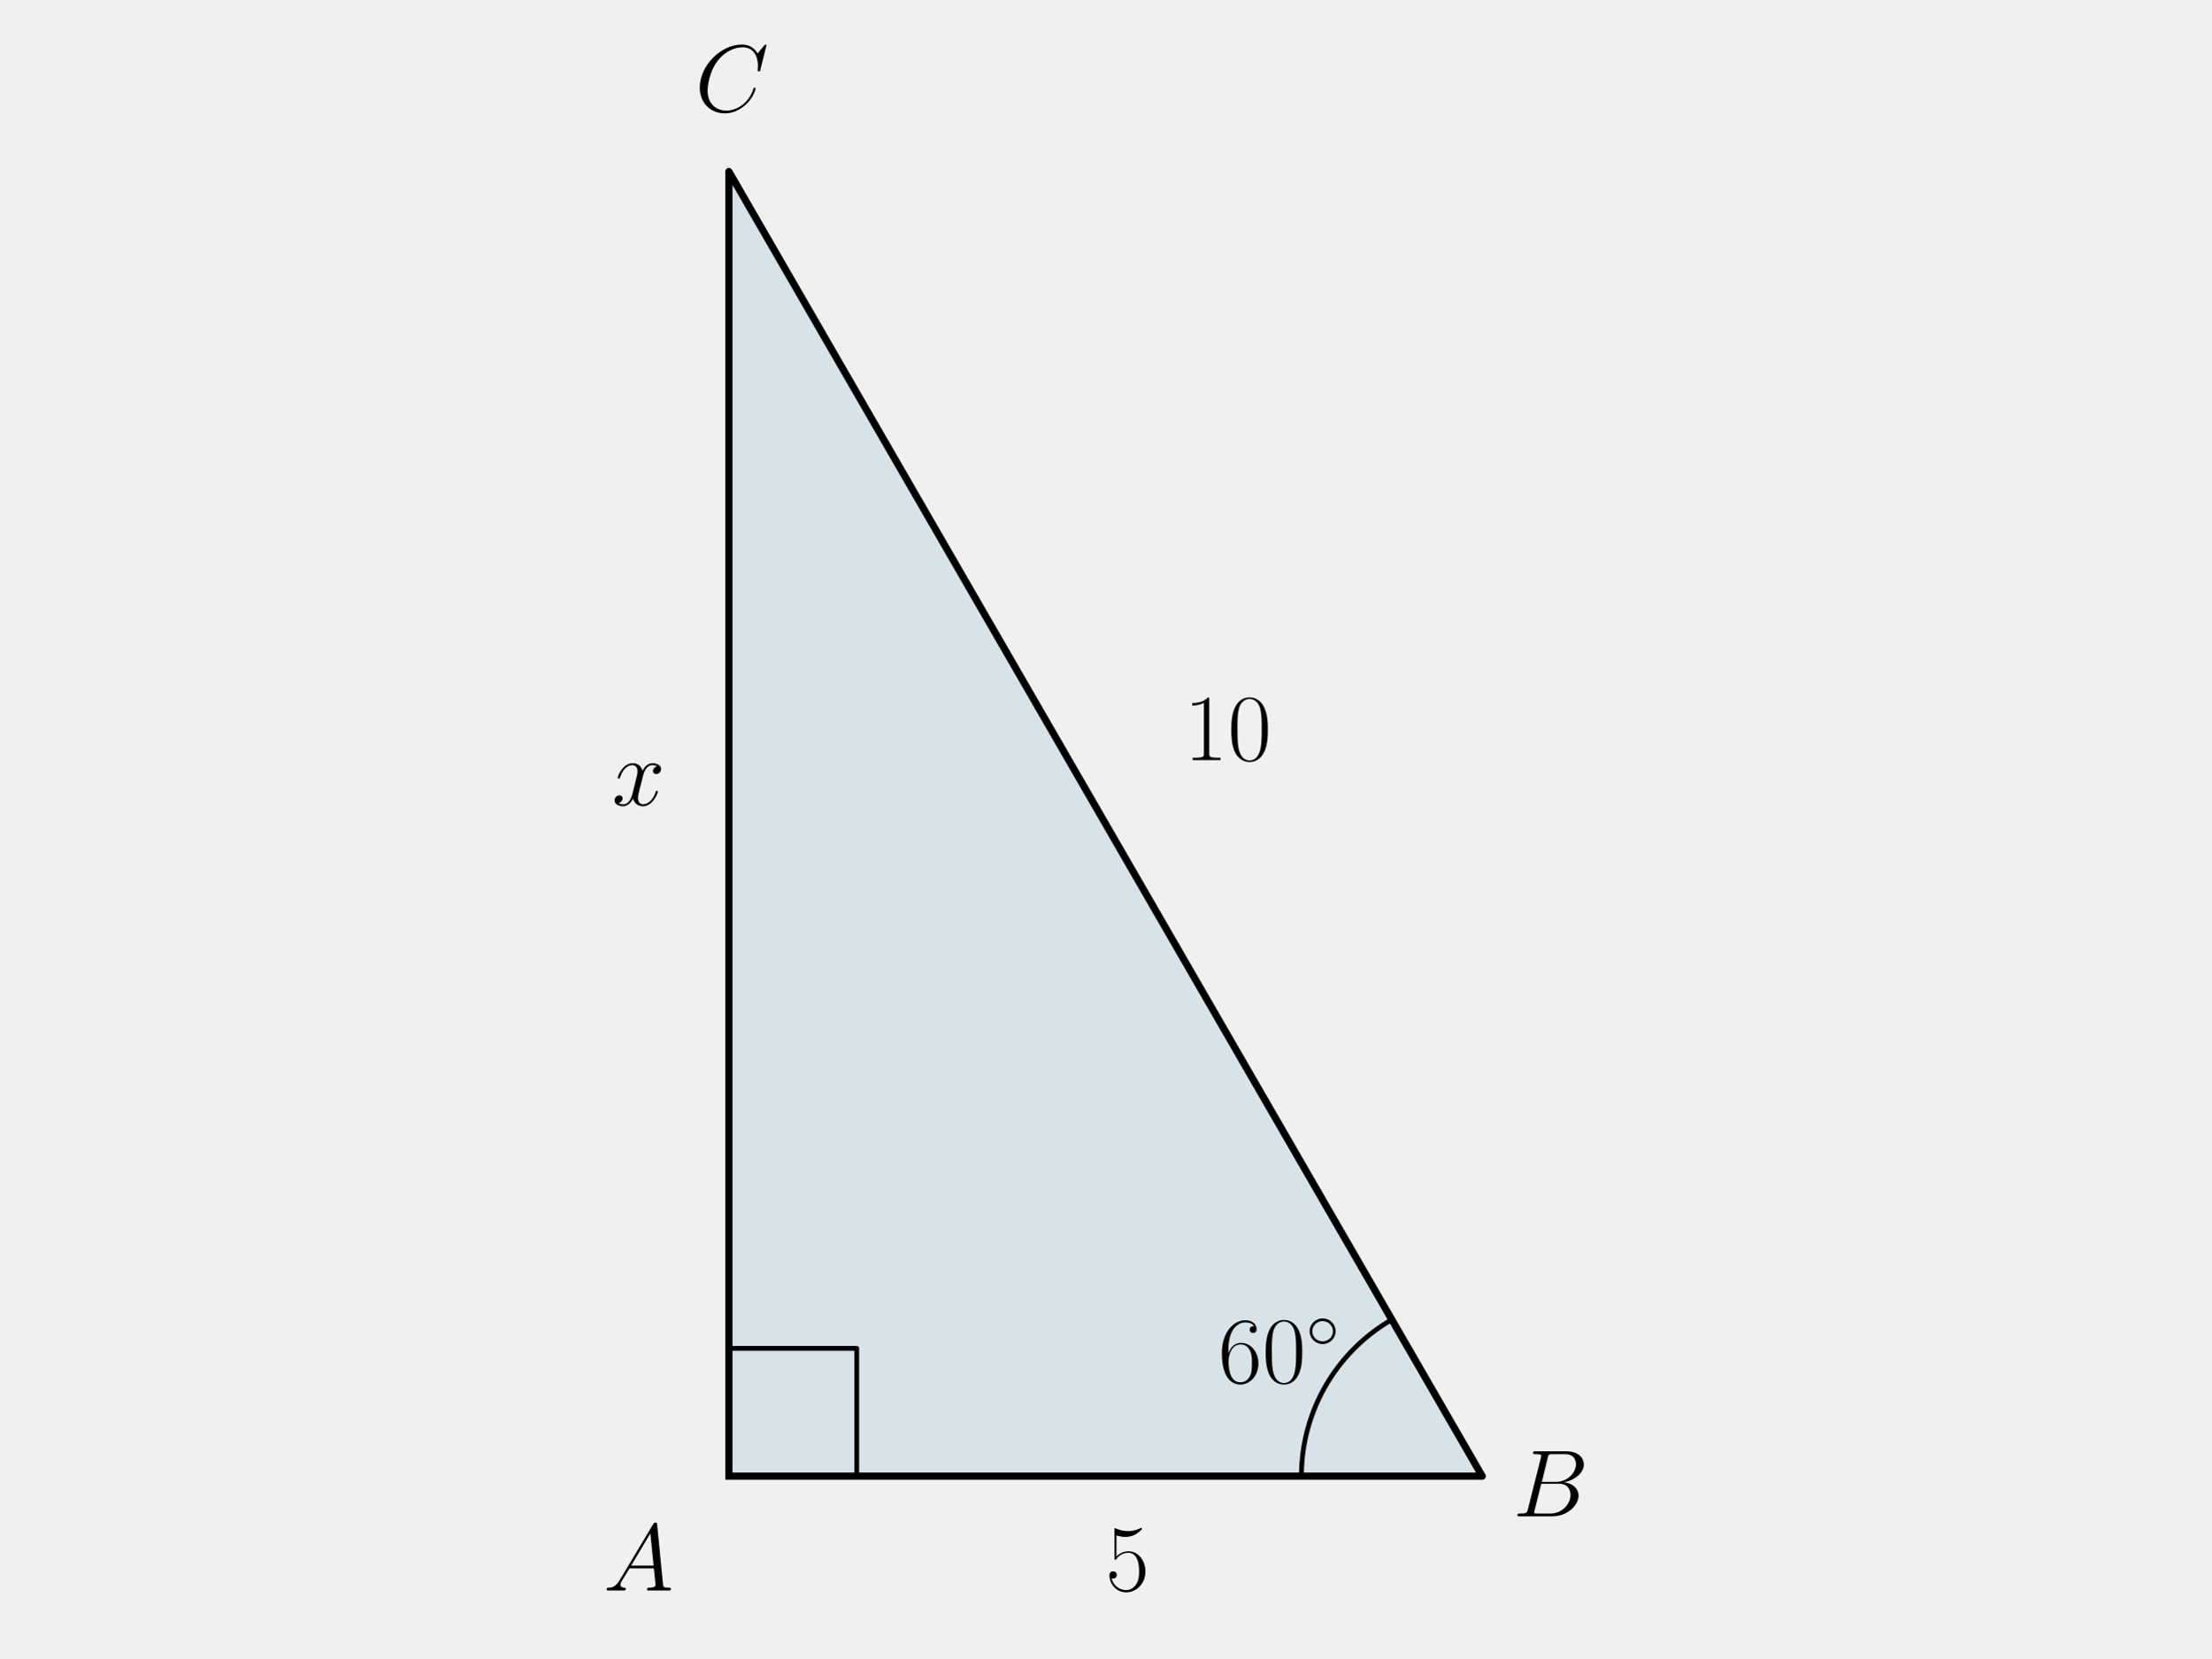
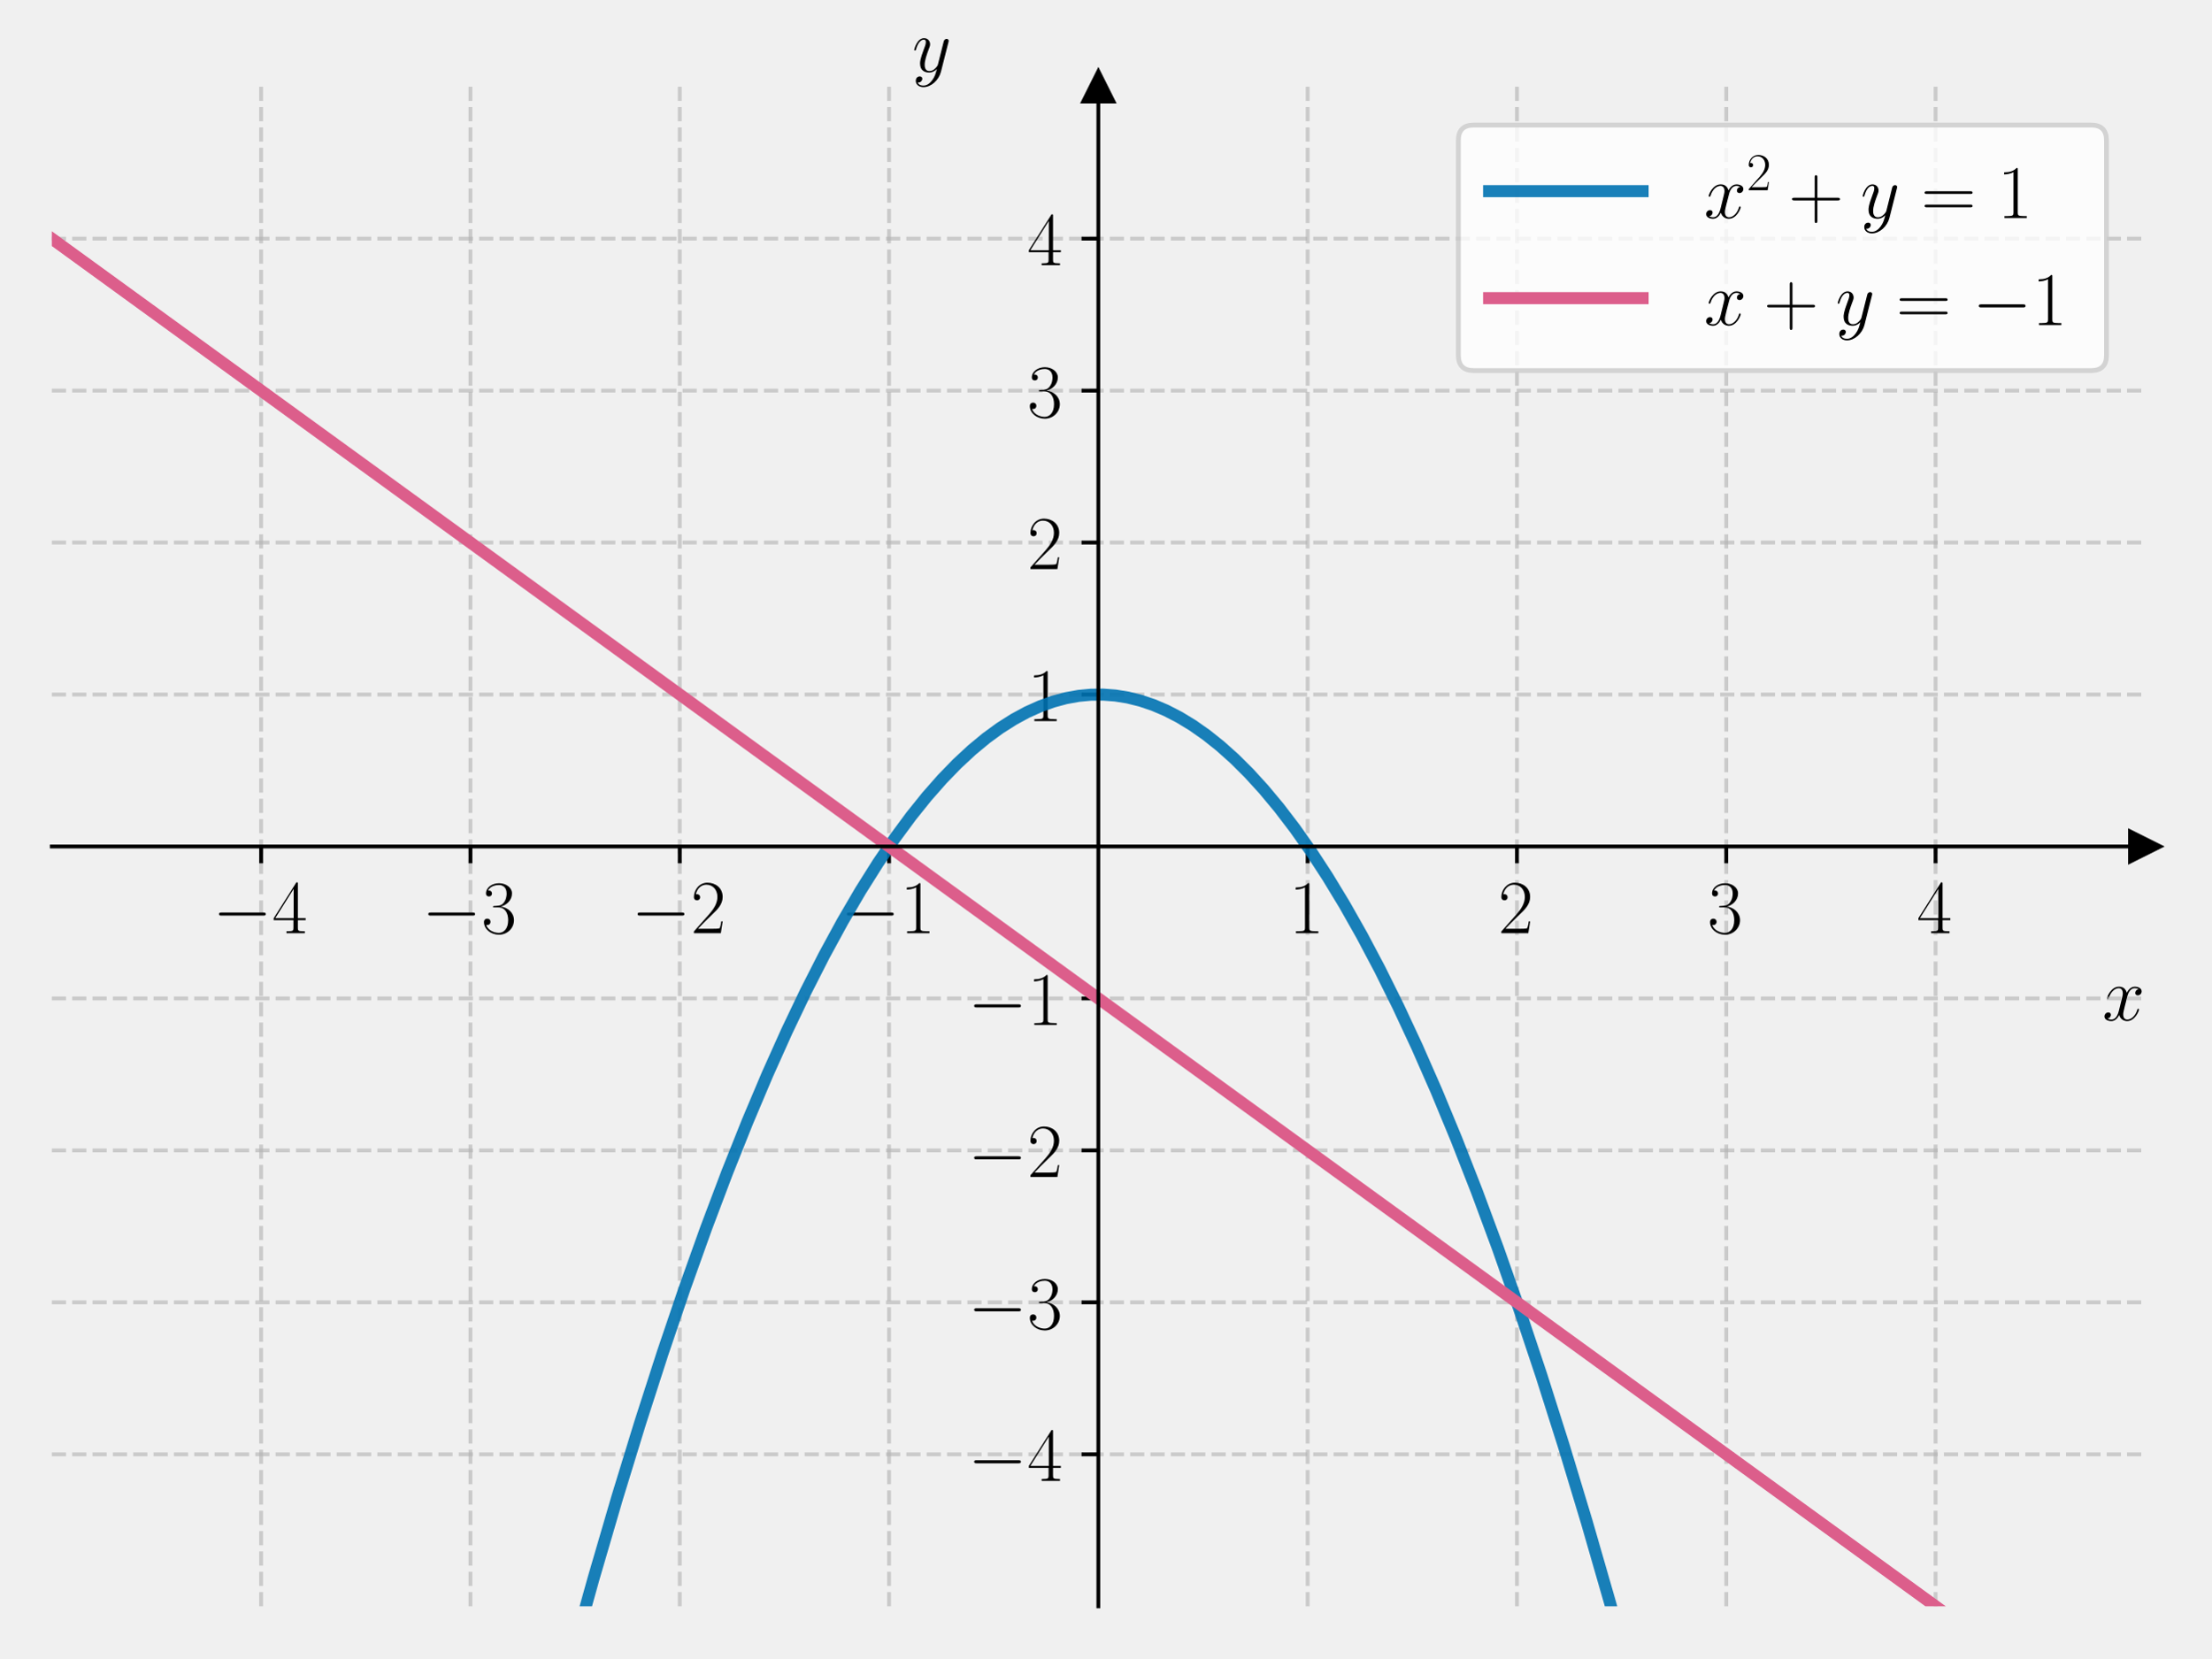
<svg xmlns="http://www.w3.org/2000/svg" xmlns:xlink="http://www.w3.org/1999/xlink" width="460.8pt" height="345.6pt" viewBox="0 0 460.8 345.6" version="1.1">
  <defs>
    <style type="text/css">*{stroke-linejoin: round; stroke-linecap: butt}</style>
  </defs>
  <g id="figure_1">
    <g id="patch_1">
      <path d="M 0 345.6  L 460.8 345.6  L 460.8 0  L 0 0  L 0 345.6  z " style="fill: none" />
    </g>
    <g id="axes_1">
      <g id="patch_2">
-         <path d="M 151.902 307.683  L 308.898 307.683  L 151.902 35.757  z " clip-path="url(#pe55de7e94b)" style="fill: #0072b2; opacity: 0.1; stroke: #0072b2; stroke-linejoin: miter" />
-       </g>
-       <g id="line2d_1">
-         <path d="M 151.902 307.683  L 308.898 307.683  L 151.902 35.757  L 151.902 307.683  " clip-path="url(#pe55de7e94b)" style="fill: none; stroke: #000000; stroke-width: 1.5; stroke-linecap: square" />
-       </g>
-       <g id="line2d_2">
-         <path d="M 178.545 307.683  L 178.545 281.04  L 151.902 281.04  L 151.902 307.683  " clip-path="url(#pe55de7e94b)" style="fill: none; stroke: #000000; stroke-linecap: square" />
-       </g>
-       <g id="line2d_3">
-         <path d="M 271.219 307.683  L 271.221 307.284  L 271.227 306.886  L 271.238 306.487  L 271.253 306.089  L 271.272 305.691  L 271.295 305.293  L 271.322 304.895  L 271.354 304.498  L 271.39 304.101  L 271.43 303.705  L 271.474 303.308  L 271.522 302.913  L 271.575 302.518  L 271.631 302.123  L 271.692 301.729  L 271.757 301.336  L 271.827 300.944  L 271.9 300.552  L 271.977 300.161  L 272.059 299.771  L 272.145 299.382  L 272.235 298.993  L 272.329 298.606  L 272.427 298.22  L 272.529 297.834  L 272.635 297.45  L 272.745 297.067  L 272.86 296.685  L 272.978 296.305  L 273.1 295.926  L 273.227 295.548  L 273.357 295.171  L 273.491 294.796  L 273.63 294.422  L 273.772 294.05  L 273.918 293.679  L 274.068 293.31  L 274.222 292.942  L 274.38 292.576  L 274.542 292.212  L 274.707 291.849  L 274.877 291.488  L 275.05 291.129  L 275.227 290.772  L 275.408 290.417  L 275.592 290.064  L 275.78 289.713  L 275.972 289.363  L 276.168 289.016  L 276.367 288.671  L 276.57 288.328  L 276.777 287.987  L 276.987 287.648  L 277.2 287.312  L 277.418 286.978  L 277.638 286.646  L 277.863 286.316  L 278.09 285.989  L 278.322 285.665  L 278.556 285.342  L 278.794 285.023  L 279.036 284.706  L 279.28 284.391  L 279.528 284.079  L 279.78 283.77  L 280.034 283.463  L 280.292 283.159  L 280.553 282.858  L 280.817 282.559  L 281.085 282.264  L 281.355 281.971  L 281.628 281.681  L 281.905 281.394  L 282.185 281.11  L 282.467 280.829  L 282.753 280.551  L 283.041 280.276  L 283.333 280.004  L 283.627 279.735  L 283.924 279.469  L 284.224 279.207  L 284.526 278.947  L 284.831 278.691  L 285.139 278.438  L 285.45 278.189  L 285.763 277.942  L 286.079 277.699  L 286.398 277.459  L 286.719 277.223  L 287.042 276.99  L 287.368 276.761  L 287.696 276.535  L 288.027 276.312  L 288.36 276.093  L 288.695 275.878  L 289.033 275.666  L 289.373 275.457  L 289.714 275.253  L 290.059 275.052  " clip-path="url(#pe55de7e94b)" style="fill: none; stroke: #000000; stroke-linecap: square" />
-       </g>
-       <g id="text_1">
-         <g transform="translate(125.7495 331.5029) scale(0.2 -0.2)">
-           <defs>
-             <path id="CMMI12-41" d="M 1088 691  C 864 314 646 186 339 186  C 269 180 218 180 218 58  C 218 24 250 0 294 0  C 410 0 698 0 813 0  C 998 0 1203 0 1382 0  C 1421 0 1498 0 1498 122  C 1498 180 1446 186 1408 186  C 1261 186 1139 236 1139 388  C 1139 476 1178 546 1261 685  L 1747 1479  L 3379 1479  C 3386 1423 3386 1373 3392 1316  C 3411 1152 3488 495 3488 376  C 3488 186 3162 186 3059 186  C 2989 186 2918 186 2918 70  C 2918 0 2976 0 3014 0  C 3123 0 3251 0 3360 0  L 3725 0  C 4115 0 4397 0 4403 0  C 4448 0 4518 0 4518 122  C 4518 186 4461 186 4365 186  C 4013 186 4006 244 3987 434  L 3597 4404  C 3584 4531 3558 4544 3488 4544  C 3424 4544 3386 4531 3328 4435  L 1088 691  z M 1856 1664  L 3142 3819  L 3360 1664  L 1856 1664  z " transform="scale(0.015625)" />
-           </defs>
-           <use xlink:href="#CMMI12-41" transform="scale(0.996264)" />
-         </g>
-       </g>
-       <g id="text_2">
-         <g transform="translate(253.8841 288.1901) scale(0.2 -0.2)">
-           <defs>
-             <path id="CMR17-36" d="M 678 2176  C 678 3690 1395 4032 1811 4032  C 1946 4032 2272 4009 2400 3776  C 2298 3776 2106 3776 2106 3553  C 2106 3381 2246 3323 2336 3323  C 2394 3323 2566 3348 2566 3560  C 2566 3954 2246 4179 1805 4179  C 1043 4179 243 3390 243 1984  C 243 253 966 -128 1478 -128  C 2099 -128 2688 427 2688 1283  C 2688 2081 2170 2662 1517 2662  C 1126 2662 838 2407 678 1960  L 678 2176  z M 1478 25  C 691 25 691 1200 691 1436  C 691 1896 909 2560 1504 2560  C 1613 2560 1926 2560 2138 2120  C 2253 1870 2253 1609 2253 1289  C 2253 944 2253 690 2118 434  C 1978 171 1773 25 1478 25  z " transform="scale(0.015625)" />
-             <path id="CMR17-30" d="M 2688 2025  C 2688 2416 2682 3080 2413 3591  C 2176 4039 1798 4198 1466 4198  C 1158 4198 768 4058 525 3597  C 269 3118 243 2524 243 2025  C 243 1661 250 1106 448 619  C 723 -39 1216 -128 1466 -128  C 1760 -128 2208 -7 2470 600  C 2662 1042 2688 1559 2688 2025  z M 1466 -26  C 1056 -26 813 325 723 812  C 653 1188 653 1738 653 2096  C 653 2588 653 2997 736 3387  C 858 3929 1216 4096 1466 4096  C 1728 4096 2067 3923 2189 3400  C 2272 3036 2278 2607 2278 2096  C 2278 1680 2278 1169 2202 792  C 2067 95 1690 -26 1466 -26  z " transform="scale(0.015625)" />
-             <path id="CMSY10-e" d="M 2842 1600  C 2842 2277 2272 2828 1600 2828  C 909 2828 352 2264 352 1600  C 352 930 909 372 1600 372  C 2272 372 2842 923 2842 1600  z M 1600 628  C 1043 628 608 1070 608 1600  C 608 2130 1050 2572 1600 2572  C 2131 2572 2586 2142 2586 1600  C 2586 1058 2131 628 1600 628  z " transform="scale(0.015625)" />
-           </defs>
-           <use xlink:href="#CMR17-36" transform="scale(0.996264)" />
-           <use xlink:href="#CMR17-30" transform="translate(45.69048 0) scale(0.996264)" />
-           <use xlink:href="#CMSY10-e" transform="translate(91.38095 36.15364) scale(0.697382)" />
-         </g>
-       </g>
-       <g id="text_3">
-         <g transform="translate(315.271 316.0437) scale(0.2 -0.2)">
-           <defs>
-             <path id="CMMI12-42" d="M 2342 3921  C 2400 4160 2426 4160 2675 4160  L 3507 4160  C 4230 4160 4230 3544 4230 3485  C 4230 2966 3712 2304 2867 2304  L 1946 2304  L 2342 3921  z M 3424 2275  C 4122 2402 4755 2886 4755 3473  C 4755 3970 4314 4352 3590 4352  L 1536 4352  C 1414 4352 1357 4352 1357 4226  C 1357 4160 1414 4160 1510 4160  C 1901 4160 1901 4112 1901 4044  C 1901 4032 1901 3993 1875 3897  L 1011 472  C 954 249 941 185 493 185  C 371 185 307 185 307 70  C 307 0 346 0 474 0  L 2669 0  C 3648 0 4403 739 4403 1383  C 4403 1906 3942 2224 3424 2275  z M 2515 185  L 1651 185  C 1562 185 1549 185 1510 192  C 1440 198 1434 211 1434 261  C 1434 305 1446 343 1459 399  L 1907 2176  L 3110 2176  C 3866 2176 3866 1483 3866 1433  C 3866 828 3309 185 2515 185  z " transform="scale(0.015625)" />
-           </defs>
-           <use xlink:href="#CMMI12-42" transform="scale(0.996264)" />
-         </g>
-       </g>
-       <g id="text_4">
-         <g transform="translate(144.837 23.22789) scale(0.2 -0.2)">
-           <defs>
-             <path id="CMMI12-43" d="M 4781 4423  C 4781 4480 4736 4480 4723 4480  C 4710 4480 4685 4480 4634 4416  L 4192 3882  C 3968 4264 3616 4480 3136 4480  C 1754 4480 320 3088 320 1595  C 320 533 1069 -128 2003 -128  C 2515 -128 2963 88 3334 400  C 3891 863 4058 1481 4058 1531  C 4058 1588 4006 1588 3987 1588  C 3930 1588 3923 1550 3910 1524  C 3616 534 2752 57 2112 57  C 1434 57 845 489 845 1391  C 845 1595 909 2700 1632 3532  C 1984 3939 2586 4295 3194 4295  C 3898 4295 4211 3717 4211 3068  C 4211 2903 4192 2764 4192 2738  C 4192 2681 4256 2681 4275 2681  C 4346 2681 4352 2687 4378 2801  L 4781 4423  z " transform="scale(0.015625)" />
-           </defs>
-           <use xlink:href="#CMMI12-43" transform="scale(0.996264)" />
-         </g>
-       </g>
-       <g id="text_5">
-         <g transform="translate(230.4 331.5029) scale(0.2 -0.2)">
-           <defs>
-             <path id="CMR17-35" d="M 730 3692  C 794 3666 1056 3584 1325 3584  C 1920 3584 2246 3911 2432 4100  C 2432 4157 2432 4192 2394 4192  C 2387 4192 2374 4192 2323 4163  C 2099 4058 1837 3973 1517 3973  C 1325 3973 1037 3999 723 4139  C 653 4171 640 4171 634 4171  C 602 4171 595 4164 595 4037  L 595 2203  C 595 2089 595 2057 659 2057  C 691 2057 704 2070 736 2114  C 941 2401 1222 2522 1542 2522  C 1766 2522 2246 2382 2246 1289  C 2246 1085 2246 715 2054 421  C 1894 159 1645 25 1370 25  C 947 25 518 320 403 814  C 429 807 480 795 506 795  C 589 795 749 840 749 1038  C 749 1210 627 1280 506 1280  C 358 1280 262 1190 262 1011  C 262 454 704 -128 1382 -128  C 2042 -128 2669 440 2669 1264  C 2669 2030 2170 2624 1549 2624  C 1222 2624 947 2503 730 2274  L 730 3692  z " transform="scale(0.015625)" />
-           </defs>
-           <use xlink:href="#CMR17-35" transform="scale(0.996264)" />
-         </g>
-       </g>
-       <g id="text_6">
-         <g transform="translate(246.7155 158.4245) scale(0.2 -0.2)">
-           <defs>
-             <path id="CMR17-31" d="M 1702 4058  C 1702 4192 1696 4192 1606 4192  C 1357 3916 979 3827 621 3827  C 602 3827 570 3827 563 3808  C 557 3795 557 3782 557 3648  C 755 3648 1088 3686 1344 3839  L 1344 461  C 1344 236 1331 160 781 160  L 589 160  L 589 0  C 896 0 1216 0 1523 0  C 1830 0 2150 0 2458 0  L 2458 160  L 2266 160  C 1715 160 1702 230 1702 458  L 1702 4058  z " transform="scale(0.015625)" />
-           </defs>
-           <use xlink:href="#CMR17-31" transform="scale(0.996264)" />
-           <use xlink:href="#CMR17-30" transform="translate(45.69048 0) scale(0.996264)" />
-         </g>
-       </g>
-       <g id="text_7">
-         <g transform="translate(127.5189 167.8443) scale(0.2 -0.2)">
-           <defs>
-             <path id="CMMI12-78" d="M 3034 2606  C 2829 2567 2752 2414 2752 2293  C 2752 2139 2874 2088 2963 2088  C 3155 2088 3290 2254 3290 2427  C 3290 2695 2982 2816 2714 2816  C 2323 2816 2106 2433 2048 2312  C 1901 2816 1504 2816 1389 2816  C 736 2816 390 1980 390 1839  C 390 1814 416 1782 461 1782  C 512 1782 525 1820 538 1846  C 755 2555 1184 2689 1370 2689  C 1658 2689 1715 2420 1715 2267  C 1715 2127 1677 1980 1600 1673  L 1382 798  C 1286 415 1101 64 762 64  C 730 64 570 64 435 147  C 666 192 717 383 717 460  C 717 588 621 664 499 664  C 346 664 179 530 179 326  C 179 57 480 -64 755 -64  C 1062 -64 1280 179 1414 441  C 1517 64 1837 -64 2074 -64  C 2726 -64 3072 773 3072 913  C 3072 945 3046 971 3008 971  C 2950 971 2944 939 2925 888  C 2752 326 2381 64 2093 64  C 1869 64 1747 230 1747 492  C 1747 632 1773 734 1875 1156  L 2099 2024  C 2195 2408 2413 2689 2707 2689  C 2720 2689 2899 2689 3034 2606  z " transform="scale(0.015625)" />
-           </defs>
-           <use xlink:href="#CMMI12-78" transform="scale(0.996264)" />
+         <path d="M 10.8 334.8  L 447 334.8  L 447 18.065  L 10.8 18.065  L 10.8 334.8  z " style="fill: none" />
+       </g>
+       <g id="matplotlib.axis_1">
+         <g id="xtick_1">
+           <g id="line2d_1">
+             <path d="M 54.42 334.8  L 54.42 18.065  " clip-path="url(#p2006ec1500)" style="fill: none; stroke-dasharray: 2.96,1.28; stroke-dashoffset: 0; stroke: #b0b0b0; stroke-opacity: 0.6; stroke-width: 0.8" />
+           </g>
+           <g id="line2d_2">
+             <defs>
+               <path id="m982e0b1ccd" d="M 0 0  L 0 3.5  " style="stroke: #000000; stroke-width: 0.8" />
+             </defs>
+             <g>
+               <use xlink:href="#m982e0b1ccd" x="54.42" y="176.432" style="stroke: #000000; stroke-width: 0.8" />
+             </g>
+           </g>
+           <g id="text_1">
+             <g transform="translate(44.31901 194.5019) scale(0.16 -0.16)">
+               <defs>
+                 <path id="CMSY10-0" d="M 4218 1472  C 4326 1472 4442 1472 4442 1600  C 4442 1728 4326 1728 4218 1728  L 755 1728  C 646 1728 531 1728 531 1600  C 531 1472 646 1472 755 1472  L 4218 1472  z " transform="scale(0.015625)" />
+                 <path id="CMR17-34" d="M 2150 4122  C 2150 4256 2144 4256 2029 4256  L 128 1254  L 128 1088  L 1779 1088  L 1779 457  C 1779 224 1766 160 1318 160  L 1197 160  L 1197 0  C 1402 0 1747 0 1965 0  C 2182 0 2528 0 2733 0  L 2733 160  L 2611 160  C 2163 160 2150 224 2150 457  L 2150 1088  L 2803 1088  L 2803 1254  L 2150 1254  L 2150 4122  z M 1798 3703  L 1798 1254  L 256 1254  L 1798 3703  z " transform="scale(0.015625)" />
+               </defs>
+               <use xlink:href="#CMSY10-0" transform="scale(0.996264)" />
+               <use xlink:href="#CMR17-34" transform="translate(77.48747 0) scale(0.996264)" />
+             </g>
+           </g>
+         </g>
+         <g id="xtick_2">
+           <g id="line2d_3">
+             <path d="M 98.04 334.8  L 98.04 18.065  " clip-path="url(#p2006ec1500)" style="fill: none; stroke-dasharray: 2.96,1.28; stroke-dashoffset: 0; stroke: #b0b0b0; stroke-opacity: 0.6; stroke-width: 0.8" />
+           </g>
+           <g id="line2d_4">
+             <g>
+               <use xlink:href="#m982e0b1ccd" x="98.04" y="176.432" style="stroke: #000000; stroke-width: 0.8" />
+             </g>
+           </g>
+           <g id="text_2">
+             <g transform="translate(87.93901 194.5019) scale(0.16 -0.16)">
+               <defs>
+                 <path id="CMR17-33" d="M 1414 2157  C 1984 2157 2234 1662 2234 1090  C 2234 320 1824 25 1453 25  C 1114 25 563 194 390 693  C 422 680 454 680 486 680  C 640 680 755 782 755 948  C 755 1133 614 1216 486 1216  C 378 1216 211 1165 211 926  C 211 335 787 -128 1466 -128  C 2176 -128 2720 430 2720 1085  C 2720 1707 2208 2157 1600 2227  C 2086 2328 2554 2756 2554 3329  C 2554 3820 2048 4179 1472 4179  C 890 4179 378 3829 378 3329  C 378 3110 544 3072 627 3072  C 762 3072 877 3155 877 3321  C 877 3486 762 3569 627 3569  C 602 3569 570 3569 544 3557  C 730 3959 1235 4032 1459 4032  C 1683 4032 2106 3925 2106 3320  C 2106 3143 2080 2828 1862 2550  C 1670 2304 1453 2304 1242 2284  C 1210 2284 1062 2269 1037 2269  C 992 2263 966 2257 966 2208  C 966 2163 973 2157 1101 2157  L 1414 2157  z " transform="scale(0.015625)" />
+               </defs>
+               <use xlink:href="#CMSY10-0" transform="scale(0.996264)" />
+               <use xlink:href="#CMR17-33" transform="translate(77.48747 0) scale(0.996264)" />
+             </g>
+           </g>
+         </g>
+         <g id="xtick_3">
+           <g id="line2d_5">
+             <path d="M 141.66 334.8  L 141.66 18.065  " clip-path="url(#p2006ec1500)" style="fill: none; stroke-dasharray: 2.96,1.28; stroke-dashoffset: 0; stroke: #b0b0b0; stroke-opacity: 0.6; stroke-width: 0.8" />
+           </g>
+           <g id="line2d_6">
+             <g>
+               <use xlink:href="#m982e0b1ccd" x="141.66" y="176.432" style="stroke: #000000; stroke-width: 0.8" />
+             </g>
+           </g>
+           <g id="text_3">
+             <g transform="translate(131.559 194.5019) scale(0.16 -0.16)">
+               <defs>
+                 <path id="CMR17-32" d="M 2669 989  L 2554 989  C 2490 536 2438 459 2413 420  C 2381 369 1920 369 1830 369  L 602 369  C 832 619 1280 1072 1824 1597  C 2214 1967 2669 2402 2669 3035  C 2669 3790 2067 4224 1395 4224  C 691 4224 262 3604 262 3030  C 262 2780 448 2748 525 2748  C 589 2748 781 2787 781 3010  C 781 3207 614 3264 525 3264  C 486 3264 448 3258 422 3245  C 544 3790 915 4058 1306 4058  C 1862 4058 2227 3617 2227 3035  C 2227 2479 1901 2000 1536 1584  L 262 146  L 262 0  L 2515 0  L 2669 989  z " transform="scale(0.015625)" />
+               </defs>
+               <use xlink:href="#CMSY10-0" transform="scale(0.996264)" />
+               <use xlink:href="#CMR17-32" transform="translate(77.48747 0) scale(0.996264)" />
+             </g>
+           </g>
+         </g>
+         <g id="xtick_4">
+           <g id="line2d_7">
+             <path d="M 185.28 334.8  L 185.28 18.065  " clip-path="url(#p2006ec1500)" style="fill: none; stroke-dasharray: 2.96,1.28; stroke-dashoffset: 0; stroke: #b0b0b0; stroke-opacity: 0.6; stroke-width: 0.8" />
+           </g>
+           <g id="line2d_8">
+             <g>
+               <use xlink:href="#m982e0b1ccd" x="185.28" y="176.432" style="stroke: #000000; stroke-width: 0.8" />
+             </g>
+           </g>
+           <g id="text_4">
+             <g transform="translate(175.179 194.5019) scale(0.16 -0.16)">
+               <defs>
+                 <path id="CMR17-31" d="M 1702 4058  C 1702 4192 1696 4192 1606 4192  C 1357 3916 979 3827 621 3827  C 602 3827 570 3827 563 3808  C 557 3795 557 3782 557 3648  C 755 3648 1088 3686 1344 3839  L 1344 461  C 1344 236 1331 160 781 160  L 589 160  L 589 0  C 896 0 1216 0 1523 0  C 1830 0 2150 0 2458 0  L 2458 160  L 2266 160  C 1715 160 1702 230 1702 458  L 1702 4058  z " transform="scale(0.015625)" />
+               </defs>
+               <use xlink:href="#CMSY10-0" transform="scale(0.996264)" />
+               <use xlink:href="#CMR17-31" transform="translate(77.48747 0) scale(0.996264)" />
+             </g>
+           </g>
+         </g>
+         <g id="xtick_5">
+           <g id="line2d_9">
+             <path d="M 272.52 334.8  L 272.52 18.065  " clip-path="url(#p2006ec1500)" style="fill: none; stroke-dasharray: 2.96,1.28; stroke-dashoffset: 0; stroke: #b0b0b0; stroke-opacity: 0.6; stroke-width: 0.8" />
+           </g>
+           <g id="line2d_10">
+             <g>
+               <use xlink:href="#m982e0b1ccd" x="272.52" y="176.432" style="stroke: #000000; stroke-width: 0.8" />
+             </g>
+           </g>
+           <g id="text_5">
+             <g transform="translate(268.618 194.5019) scale(0.16 -0.16)">
+               <use xlink:href="#CMR17-31" transform="scale(0.996264)" />
+             </g>
+           </g>
+         </g>
+         <g id="xtick_6">
+           <g id="line2d_11">
+             <path d="M 316.14 334.8  L 316.14 18.065  " clip-path="url(#p2006ec1500)" style="fill: none; stroke-dasharray: 2.96,1.28; stroke-dashoffset: 0; stroke: #b0b0b0; stroke-opacity: 0.6; stroke-width: 0.8" />
+           </g>
+           <g id="line2d_12">
+             <g>
+               <use xlink:href="#m982e0b1ccd" x="316.14" y="176.432" style="stroke: #000000; stroke-width: 0.8" />
+             </g>
+           </g>
+           <g id="text_6">
+             <g transform="translate(312.238 194.5019) scale(0.16 -0.16)">
+               <use xlink:href="#CMR17-32" transform="scale(0.996264)" />
+             </g>
+           </g>
+         </g>
+         <g id="xtick_7">
+           <g id="line2d_13">
+             <path d="M 359.76 334.8  L 359.76 18.065  " clip-path="url(#p2006ec1500)" style="fill: none; stroke-dasharray: 2.96,1.28; stroke-dashoffset: 0; stroke: #b0b0b0; stroke-opacity: 0.6; stroke-width: 0.8" />
+           </g>
+           <g id="line2d_14">
+             <g>
+               <use xlink:href="#m982e0b1ccd" x="359.76" y="176.432" style="stroke: #000000; stroke-width: 0.8" />
+             </g>
+           </g>
+           <g id="text_7">
+             <g transform="translate(355.858 194.5019) scale(0.16 -0.16)">
+               <use xlink:href="#CMR17-33" transform="scale(0.996264)" />
+             </g>
+           </g>
+         </g>
+         <g id="xtick_8">
+           <g id="line2d_15">
+             <path d="M 403.38 334.8  L 403.38 18.065  " clip-path="url(#p2006ec1500)" style="fill: none; stroke-dasharray: 2.96,1.28; stroke-dashoffset: 0; stroke: #b0b0b0; stroke-opacity: 0.6; stroke-width: 0.8" />
+           </g>
+           <g id="line2d_16">
+             <g>
+               <use xlink:href="#m982e0b1ccd" x="403.38" y="176.432" style="stroke: #000000; stroke-width: 0.8" />
+             </g>
+           </g>
+           <g id="text_8">
+             <g transform="translate(399.478 194.5019) scale(0.16 -0.16)">
+               <use xlink:href="#CMR17-34" transform="scale(0.996264)" />
+             </g>
+           </g>
+         </g>
+         <g id="text_9">
+           <g transform="translate(438.1306 212.6709) scale(0.16 -0.16)">
+             <defs>
+               <path id="CMMI12-78" d="M 3034 2606  C 2829 2567 2752 2414 2752 2293  C 2752 2139 2874 2088 2963 2088  C 3155 2088 3290 2254 3290 2427  C 3290 2695 2982 2816 2714 2816  C 2323 2816 2106 2433 2048 2312  C 1901 2816 1504 2816 1389 2816  C 736 2816 390 1980 390 1839  C 390 1814 416 1782 461 1782  C 512 1782 525 1820 538 1846  C 755 2555 1184 2689 1370 2689  C 1658 2689 1715 2420 1715 2267  C 1715 2127 1677 1980 1600 1673  L 1382 798  C 1286 415 1101 64 762 64  C 730 64 570 64 435 147  C 666 192 717 383 717 460  C 717 588 621 664 499 664  C 346 664 179 530 179 326  C 179 57 480 -64 755 -64  C 1062 -64 1280 179 1414 441  C 1517 64 1837 -64 2074 -64  C 2726 -64 3072 773 3072 913  C 3072 945 3046 971 3008 971  C 2950 971 2944 939 2925 888  C 2752 326 2381 64 2093 64  C 1869 64 1747 230 1747 492  C 1747 632 1773 734 1875 1156  L 2099 2024  C 2195 2408 2413 2689 2707 2689  C 2720 2689 2899 2689 3034 2606  z " transform="scale(0.015625)" />
+             </defs>
+             <use xlink:href="#CMMI12-78" transform="scale(0.996264)" />
+           </g>
+         </g>
+       </g>
+       <g id="matplotlib.axis_2">
+         <g id="ytick_1">
+           <g id="line2d_17">
+             <path d="M 10.8 303.126  L 447 303.126  " clip-path="url(#p2006ec1500)" style="fill: none; stroke-dasharray: 2.96,1.28; stroke-dashoffset: 0; stroke: #b0b0b0; stroke-opacity: 0.6; stroke-width: 0.8" />
+           </g>
+           <g id="line2d_18">
+             <defs>
+               <path id="mc69e1f3f71" d="M 0 0  L -3.5 0  " style="stroke: #000000; stroke-width: 0.8" />
+             </defs>
+             <g>
+               <use xlink:href="#mc69e1f3f71" x="228.9" y="303.126" style="stroke: #000000; stroke-width: 0.8" />
+             </g>
+           </g>
+           <g id="text_10">
+             <g transform="translate(201.698 308.6612) scale(0.16 -0.16)">
+               <use xlink:href="#CMSY10-0" transform="scale(0.996264)" />
+               <use xlink:href="#CMR17-34" transform="translate(77.48747 0) scale(0.996264)" />
+             </g>
+           </g>
+         </g>
+         <g id="ytick_2">
+           <g id="line2d_19">
+             <path d="M 10.8 271.453  L 447 271.453  " clip-path="url(#p2006ec1500)" style="fill: none; stroke-dasharray: 2.96,1.28; stroke-dashoffset: 0; stroke: #b0b0b0; stroke-opacity: 0.6; stroke-width: 0.8" />
+           </g>
+           <g id="line2d_20">
+             <g>
+               <use xlink:href="#mc69e1f3f71" x="228.9" y="271.453" style="stroke: #000000; stroke-width: 0.8" />
+             </g>
+           </g>
+           <g id="text_11">
+             <g transform="translate(201.698 276.9877) scale(0.16 -0.16)">
+               <use xlink:href="#CMSY10-0" transform="scale(0.996264)" />
+               <use xlink:href="#CMR17-33" transform="translate(77.48747 0) scale(0.996264)" />
+             </g>
+           </g>
+         </g>
+         <g id="ytick_3">
+           <g id="line2d_21">
+             <path d="M 10.8 239.779  L 447 239.779  " clip-path="url(#p2006ec1500)" style="fill: none; stroke-dasharray: 2.96,1.28; stroke-dashoffset: 0; stroke: #b0b0b0; stroke-opacity: 0.6; stroke-width: 0.8" />
+           </g>
+           <g id="line2d_22">
+             <g>
+               <use xlink:href="#mc69e1f3f71" x="228.9" y="239.779" style="stroke: #000000; stroke-width: 0.8" />
+             </g>
+           </g>
+           <g id="text_12">
+             <g transform="translate(201.698 245.3142) scale(0.16 -0.16)">
+               <use xlink:href="#CMSY10-0" transform="scale(0.996264)" />
+               <use xlink:href="#CMR17-32" transform="translate(77.48747 0) scale(0.996264)" />
+             </g>
+           </g>
+         </g>
+         <g id="ytick_4">
+           <g id="line2d_23">
+             <path d="M 10.8 208.106  L 447 208.106  " clip-path="url(#p2006ec1500)" style="fill: none; stroke-dasharray: 2.96,1.28; stroke-dashoffset: 0; stroke: #b0b0b0; stroke-opacity: 0.6; stroke-width: 0.8" />
+           </g>
+           <g id="line2d_24">
+             <g>
+               <use xlink:href="#mc69e1f3f71" x="228.9" y="208.106" style="stroke: #000000; stroke-width: 0.8" />
+             </g>
+           </g>
+           <g id="text_13">
+             <g transform="translate(201.698 213.6406) scale(0.16 -0.16)">
+               <use xlink:href="#CMSY10-0" transform="scale(0.996264)" />
+               <use xlink:href="#CMR17-31" transform="translate(77.48747 0) scale(0.996264)" />
+             </g>
+           </g>
+         </g>
+         <g id="ytick_5">
+           <g id="line2d_25">
+             <path d="M 10.8 144.759  L 447 144.759  " clip-path="url(#p2006ec1500)" style="fill: none; stroke-dasharray: 2.96,1.28; stroke-dashoffset: 0; stroke: #b0b0b0; stroke-opacity: 0.6; stroke-width: 0.8" />
+           </g>
+           <g id="line2d_26">
+             <g>
+               <use xlink:href="#mc69e1f3f71" x="228.9" y="144.759" style="stroke: #000000; stroke-width: 0.8" />
+             </g>
+           </g>
+           <g id="text_14">
+             <g transform="translate(214.096 150.2935) scale(0.16 -0.16)">
+               <use xlink:href="#CMR17-31" transform="scale(0.996264)" />
+             </g>
+           </g>
+         </g>
+         <g id="ytick_6">
+           <g id="line2d_27">
+             <path d="M 10.8 113.085  L 447 113.085  " clip-path="url(#p2006ec1500)" style="fill: none; stroke-dasharray: 2.96,1.28; stroke-dashoffset: 0; stroke: #b0b0b0; stroke-opacity: 0.6; stroke-width: 0.8" />
+           </g>
+           <g id="line2d_28">
+             <g>
+               <use xlink:href="#mc69e1f3f71" x="228.9" y="113.085" style="stroke: #000000; stroke-width: 0.8" />
+             </g>
+           </g>
+           <g id="text_15">
+             <g transform="translate(214.096 118.62) scale(0.16 -0.16)">
+               <use xlink:href="#CMR17-32" transform="scale(0.996264)" />
+             </g>
+           </g>
+         </g>
+         <g id="ytick_7">
+           <g id="line2d_29">
+             <path d="M 10.8 81.412  L 447 81.412  " clip-path="url(#p2006ec1500)" style="fill: none; stroke-dasharray: 2.96,1.28; stroke-dashoffset: 0; stroke: #b0b0b0; stroke-opacity: 0.6; stroke-width: 0.8" />
+           </g>
+           <g id="line2d_30">
+             <g>
+               <use xlink:href="#mc69e1f3f71" x="228.9" y="81.412" style="stroke: #000000; stroke-width: 0.8" />
+             </g>
+           </g>
+           <g id="text_16">
+             <g transform="translate(214.096 86.94642) scale(0.16 -0.16)">
+               <use xlink:href="#CMR17-33" transform="scale(0.996264)" />
+             </g>
+           </g>
+         </g>
+         <g id="ytick_8">
+           <g id="line2d_31">
+             <path d="M 10.8 49.738  L 447 49.738  " clip-path="url(#p2006ec1500)" style="fill: none; stroke-dasharray: 2.96,1.28; stroke-dashoffset: 0; stroke: #b0b0b0; stroke-opacity: 0.6; stroke-width: 0.8" />
+           </g>
+           <g id="line2d_32">
+             <g>
+               <use xlink:href="#mc69e1f3f71" x="228.9" y="49.738" style="stroke: #000000; stroke-width: 0.8" />
+             </g>
+           </g>
+           <g id="text_17">
+             <g transform="translate(214.096 55.27287) scale(0.16 -0.16)">
+               <use xlink:href="#CMR17-34" transform="scale(0.996264)" />
+             </g>
+           </g>
+         </g>
+         <g id="text_18">
+           <g transform="translate(190.0877 14.96506) scale(0.16 -0.16)">
+             <defs>
+               <path id="CMMI12-79" d="M 1683 -700  C 1510 -939 1261 -1152 947 -1152  C 870 -1152 563 -1152 467 -889  C 486 -895 518 -895 531 -895  C 723 -895 851 -729 851 -582  C 851 -435 730 -384 634 -384  C 531 -384 307 -458 307 -759  C 307 -1071 582 -1286 947 -1286  C 1587 -1286 2234 -700 2413 6  L 3040 2485  C 3046 2517 3059 2556 3059 2594  C 3059 2689 2982 2753 2886 2753  C 2829 2753 2694 2727 2643 2535  L 2170 658  C 2138 543 2138 530 2086 460  C 1958 281 1747 64 1440 64  C 1082 64 1050 415 1050 588  C 1050 952 1222 1443 1395 1903  C 1466 2088 1504 2178 1504 2305  C 1504 2574 1312 2816 998 2816  C 410 2816 173 1890 173 1839  C 173 1814 198 1782 243 1782  C 301 1782 307 1807 333 1897  C 486 2433 730 2689 979 2689  C 1037 2689 1146 2689 1146 2478  C 1146 2312 1075 2127 979 1884  C 666 1047 666 837 666 683  C 666 77 1101 -64 1421 -64  C 1606 -64 1837 -6 2061 230  L 2067 224  C 1971 -147 1907 -392 1683 -700  z " transform="scale(0.015625)" />
+             </defs>
+             <use xlink:href="#CMMI12-79" transform="scale(0.996264)" />
+           </g>
+         </g>
+       </g>
+       <g id="line2d_33">
+         <defs>
+           <path id="me7e7a1a75f" d="M 3 0  L -3 -3  L -3 3  z " style="stroke: #000000; stroke-linejoin: miter" />
+         </defs>
+         <g>
+           <use xlink:href="#me7e7a1a75f" x="447" y="176.432" style="stroke: #000000; stroke-linejoin: miter" />
+         </g>
+       </g>
+       <g id="line2d_34">
+         <defs>
+           <path id="m4b7ca5d0c3" d="M 0 -3  L -3 3  L 3 3  z " style="stroke: #000000; stroke-linejoin: miter" />
+         </defs>
+         <g>
+           <use xlink:href="#m4b7ca5d0c3" x="228.9" y="18.065" style="stroke: #000000; stroke-linejoin: miter" />
+         </g>
+       </g>
+       <g id="line2d_35">
+         <path d="M 118.786 346.6  L 123.711 328.947  L 128.611 312.187  L 133.405 296.565  L 138.092 282.029  L 142.672 268.531  L 147.146 256.02  L 151.513 244.451  L 155.774 233.775  L 159.928 223.948  L 163.976 214.926  L 167.917 206.666  L 171.752 199.125  L 175.587 192.074  L 179.315 185.687  L 182.937 179.927  L 186.452 174.753  L 189.86 170.13  L 193.162 166.019  L 196.358 162.387  L 199.447 159.199  L 202.536 156.329  L 205.519 153.859  L 208.395 151.758  L 211.271 149.932  L 214.04 148.434  L 216.81 147.192  L 219.473 146.238  L 222.136 145.52  L 224.799 145.039  L 227.355 144.798  L 229.912 144.776  L 232.468 144.971  L 235.025 145.383  L 237.688 146.044  L 240.351 146.941  L 243.014 148.075  L 245.783 149.504  L 248.553 151.188  L 251.429 153.208  L 254.305 155.503  L 257.288 158.173  L 260.27 161.14  L 263.359 164.526  L 266.555 168.362  L 269.857 172.683  L 273.266 177.524  L 276.674 182.753  L 280.189 188.549  L 283.811 194.952  L 287.539 201.999  L 291.374 209.731  L 295.315 218.187  L 299.363 227.41  L 303.517 237.443  L 307.778 248.33  L 312.145 260.116  L 316.619 272.849  L 321.2 286.575  L 325.887 301.343  L 330.68 317.204  L 335.58 334.207  L 339.014 346.6  L 339.014 346.6  " clip-path="url(#p2006ec1500)" style="fill: none; stroke: #0072b2; stroke-opacity: 0.9; stroke-width: 2.5; stroke-linecap: square" />
+       </g>
+       <g id="line2d_36">
+         <path d="M 10.8 49.738  L 419.631 346.6  L 419.631 346.6  " clip-path="url(#p2006ec1500)" style="fill: none; stroke: #dc5e8b; stroke-width: 2.5; stroke-linecap: square" />
+       </g>
+       <g id="patch_3">
+         <path d="M 228.9 334.8  L 228.9 18.065  " style="fill: none; stroke: #000000; stroke-width: 0.8; stroke-linejoin: miter; stroke-linecap: square" />
+       </g>
+       <g id="patch_4">
+         <path d="M 447 334.8  L 447 18.065  " style="fill: none" />
+       </g>
+       <g id="patch_5">
+         <path d="M 10.8 176.432  L 447 176.432  " style="fill: none; stroke: #000000; stroke-width: 0.8; stroke-linejoin: miter; stroke-linecap: square" />
+       </g>
+       <g id="patch_6">
+         <path d="M 10.8 18.065  L 447 18.065  " style="fill: none" />
+       </g>
+       <g id="legend_1">
+         <g id="patch_7">
+           <path d="M 307.127 77.239  L 435.8 77.239  Q 439 77.239 439 74.039  L 439 29.265  Q 439 26.065 435.8 26.065  L 307.127 26.065  Q 303.927 26.065 303.927 29.265  L 303.927 74.039  Q 303.927 77.239 307.127 77.239  z " style="fill: #ffffff; opacity: 0.8; stroke: #cccccc; stroke-linejoin: miter" />
+         </g>
+         <g id="line2d_37">
+           <path d="M 310.327 39.84  L 326.327 39.84  L 342.327 39.84  " style="fill: none; stroke: #0072b2; stroke-opacity: 0.9; stroke-width: 2.5; stroke-linecap: square" />
+         </g>
+         <g id="text_19">
+           <g transform="translate(355.1271 45.43989) scale(0.16 -0.16)">
+             <defs>
+               <path id="CMR17-2b" d="M 2413 1472  L 4109 1472  C 4198 1472 4307 1472 4307 1580  C 4307 1695 4205 1695 4109 1695  L 2413 1695  L 2413 3386  C 2413 3475 2413 3584 2304 3584  C 2189 3584 2189 3482 2189 3386  L 2189 1695  L 493 1695  C 403 1695 294 1695 294 1587  C 294 1472 397 1472 493 1472  L 2189 1472  L 2189 -218  C 2189 -307 2189 -416 2298 -416  C 2413 -416 2413 -314 2413 -218  L 2413 1472  z " transform="scale(0.015625)" />
+               <path id="CMR17-3d" d="M 4115 2017  C 4211 2017 4307 2017 4307 2125  C 4307 2240 4198 2240 4090 2240  L 512 2240  C 403 2240 294 2240 294 2125  C 294 2017 390 2017 486 2017  L 4115 2017  z M 4090 896  C 4198 896 4307 896 4307 1011  C 4307 1119 4211 1119 4115 1119  L 486 1119  C 390 1119 294 1119 294 1011  C 294 896 403 896 512 896  L 4090 896  z " transform="scale(0.015625)" />
+             </defs>
+             <use xlink:href="#CMMI12-78" transform="scale(0.996264)" />
+             <use xlink:href="#CMR17-32" transform="translate(55.43406 36.15364) scale(0.697382)" />
+             <use xlink:href="#CMR17-2b" transform="translate(110.0546 0) scale(0.996264)" />
+             <use xlink:href="#CMMI12-79" transform="translate(203.9086 0) scale(0.996264)" />
+             <use xlink:href="#CMR17-3d" transform="translate(282.7214 0) scale(0.996264)" />
+             <use xlink:href="#CMR17-31" transform="translate(382.1102 0) scale(0.996264)" />
+           </g>
+         </g>
+         <g id="line2d_38">
+           <path d="M 310.327 62.139  L 326.327 62.139  L 342.327 62.139  " style="fill: none; stroke: #dc5e8b; stroke-width: 2.5; stroke-linecap: square" />
+         </g>
+         <g id="text_20">
+           <g transform="translate(355.1271 67.73937) scale(0.16 -0.16)">
+             <use xlink:href="#CMMI12-78" transform="scale(0.996264)" />
+             <use xlink:href="#CMR17-2b" transform="translate(77.57327 0) scale(0.996264)" />
+             <use xlink:href="#CMMI12-79" transform="translate(171.4273 0) scale(0.996264)" />
+             <use xlink:href="#CMR17-3d" transform="translate(250.2401 0) scale(0.996264)" />
+             <use xlink:href="#CMSY10-0" transform="translate(349.6288 0) scale(0.996264)" />
+             <use xlink:href="#CMR17-31" transform="translate(427.1163 0) scale(0.996264)" />
+           </g>
        </g>
      </g>
    </g>
  </g>
  <defs>
-     <clipPath id="pe55de7e94b">
-       <rect x="10.8" y="22.161" width="439.2" height="299.118" />
+     <clipPath id="p2006ec1500">
+       <rect x="10.8" y="18.065" width="436.2" height="316.735" />
    </clipPath>
  </defs>
</svg>
